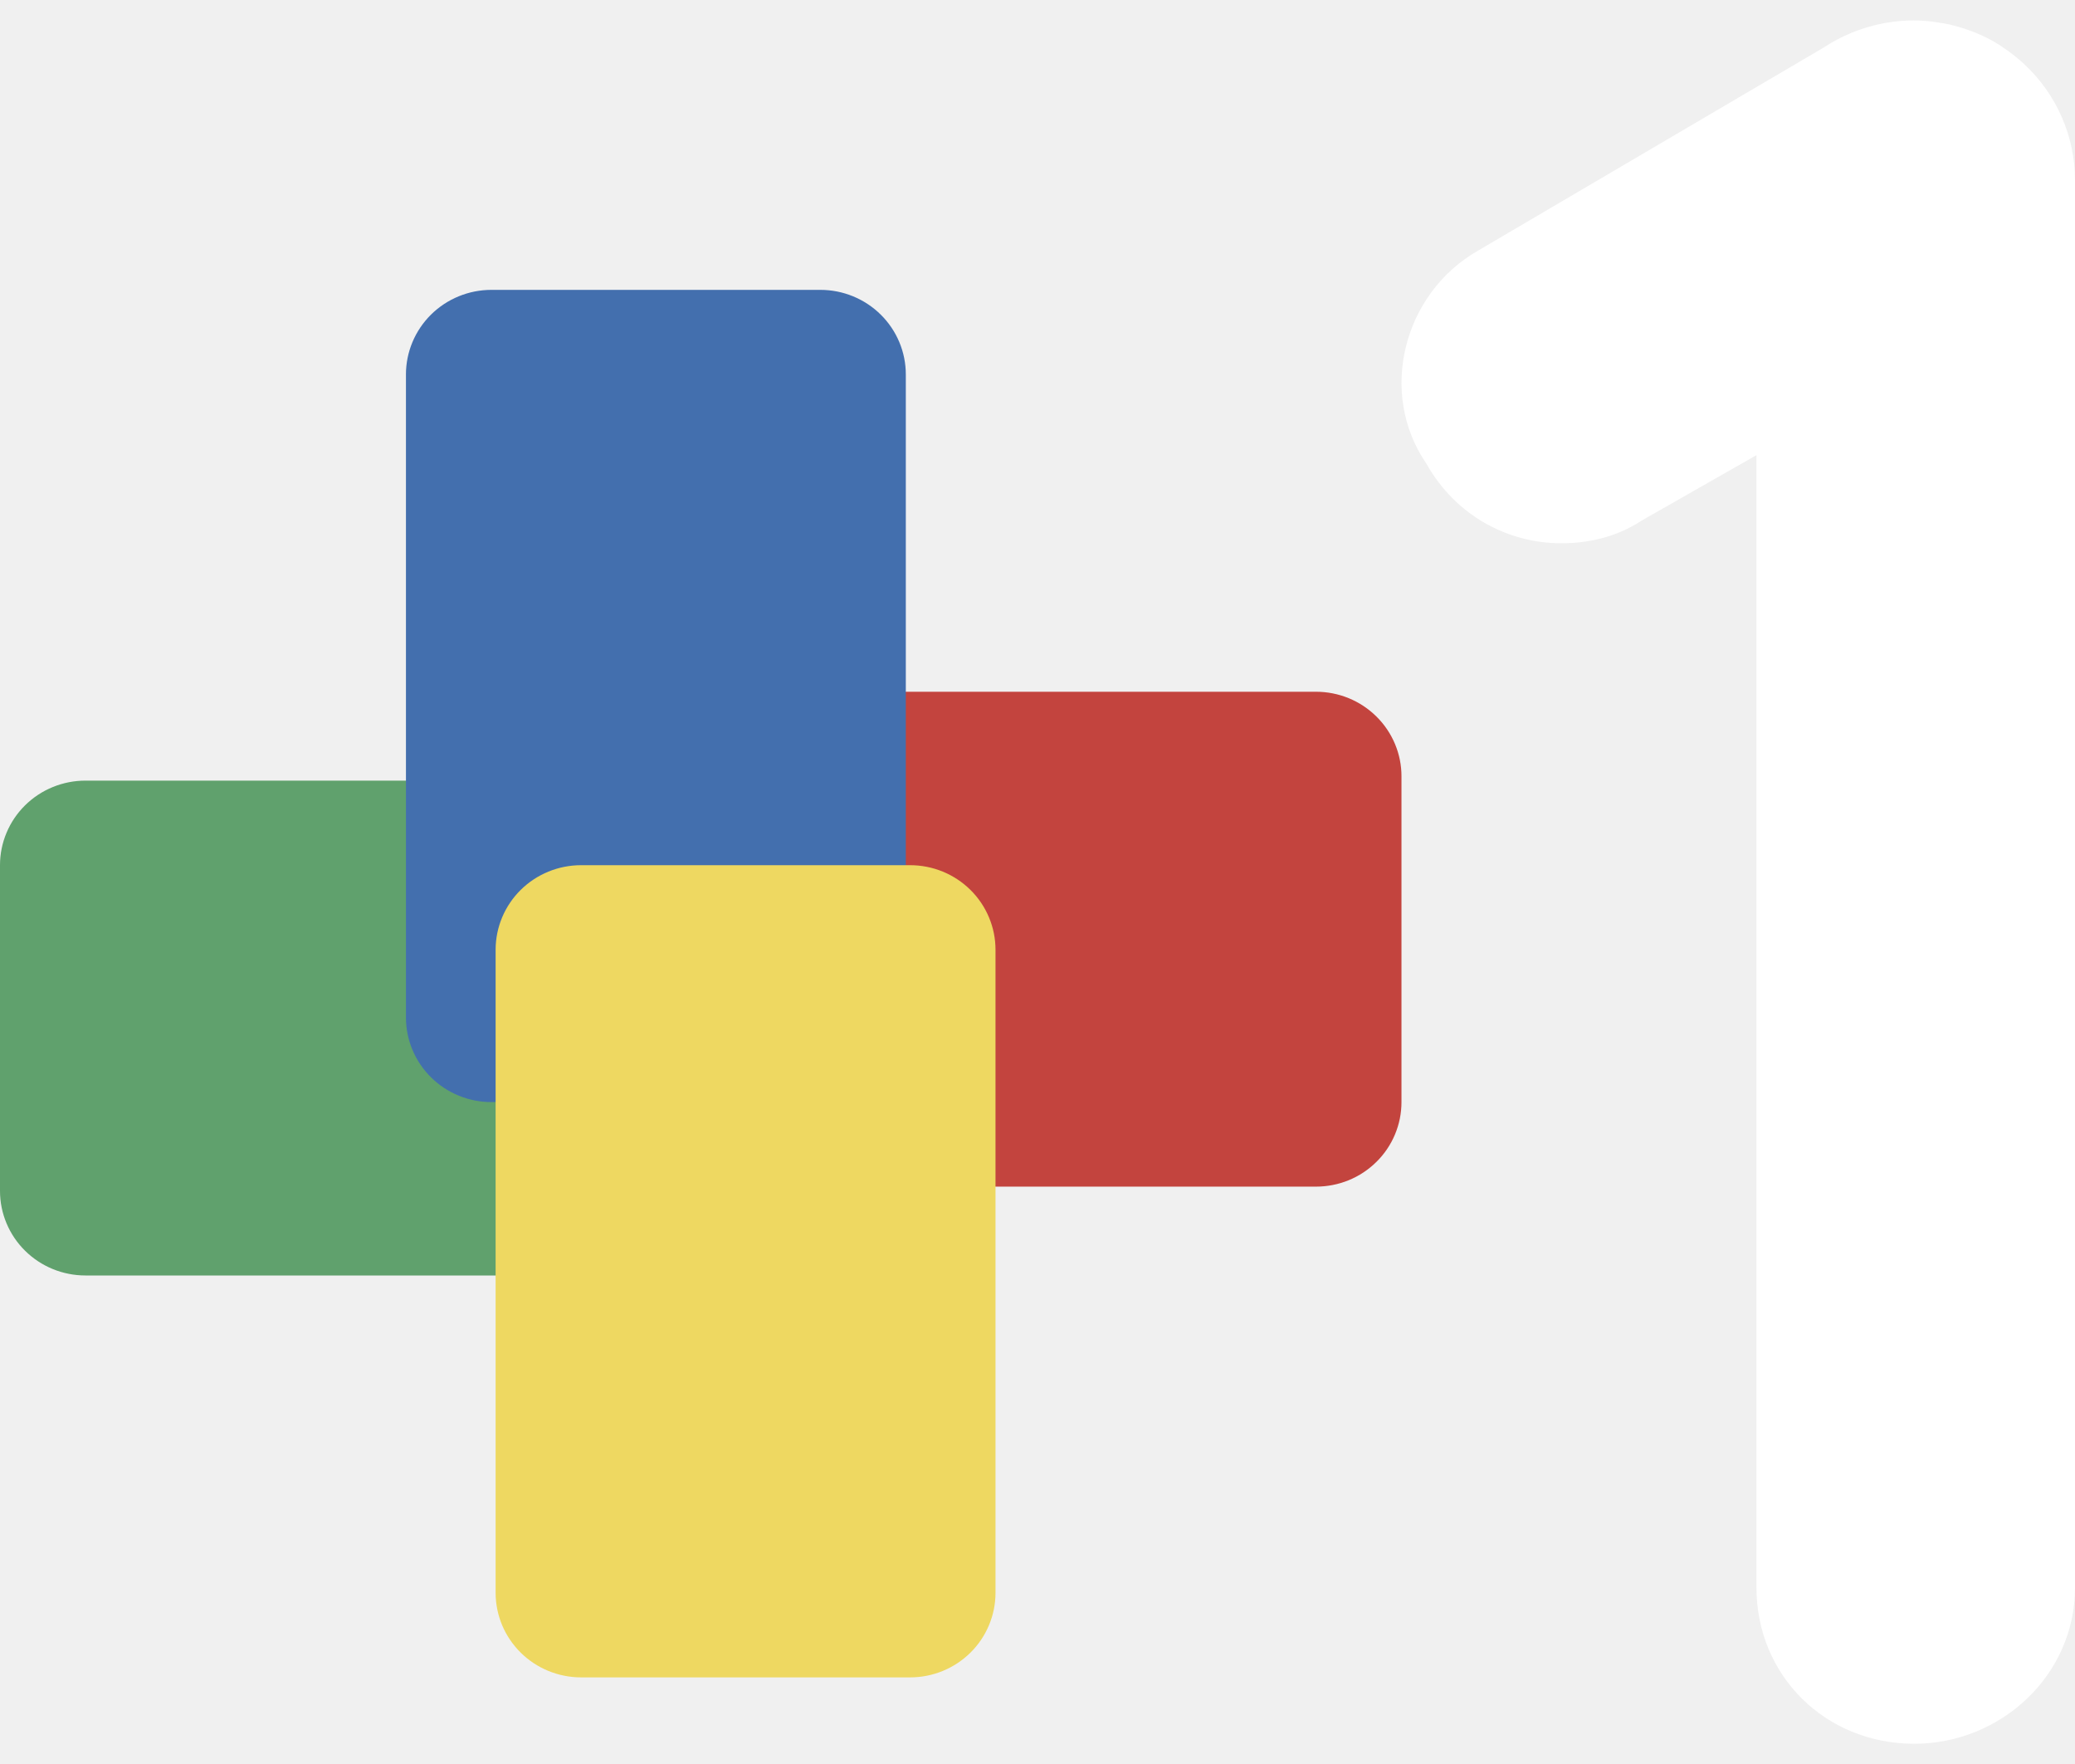
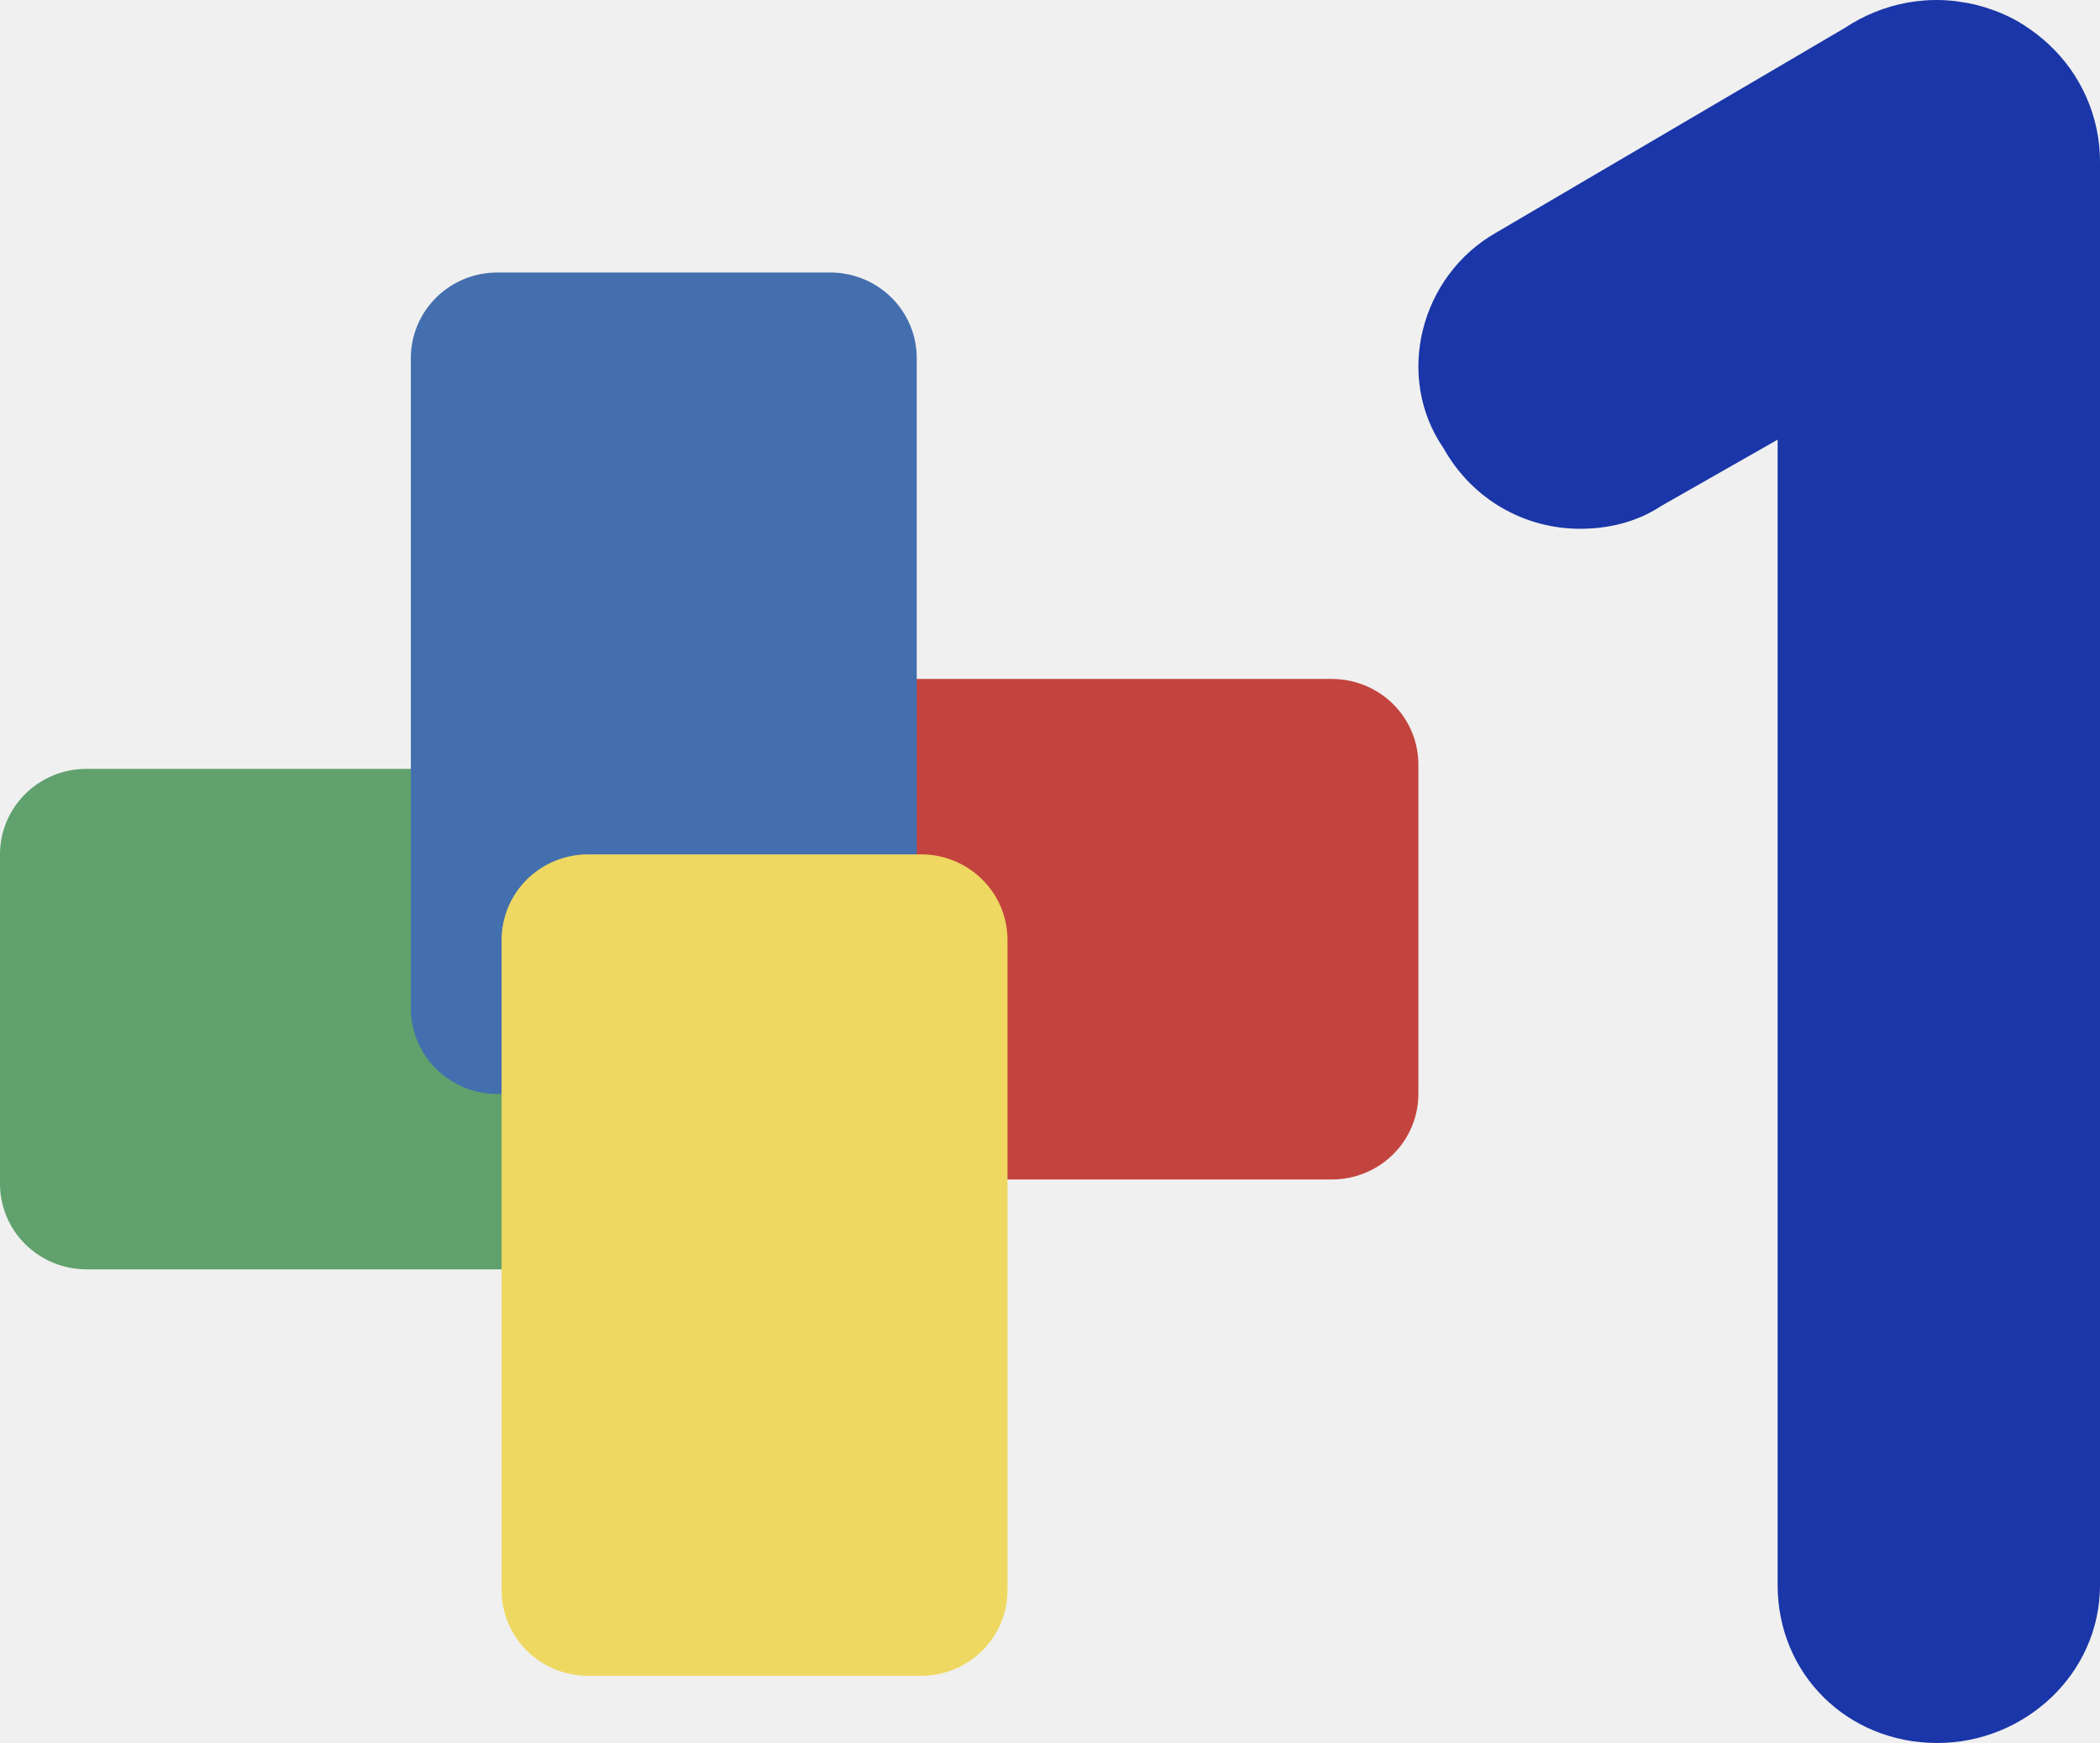
- <svg xmlns="http://www.w3.org/2000/svg" width="80" height="68" viewBox="0 0 80 68" fill="none">
-   <path d="M28.334 30.092C29.208 30.092 30.045 30.436 30.663 31.047C31.28 31.658 31.627 32.487 31.627 33.352V45.908C31.627 46.773 31.28 47.602 30.662 48.213C30.044 48.825 29.206 49.168 28.332 49.168H3.295C2.421 49.168 1.583 48.825 0.965 48.213C0.347 47.602 0 46.773 0 45.908V33.352C-7.30258e-08 32.923 0.085 32.499 0.251 32.104C0.416 31.708 0.659 31.349 0.965 31.046C1.271 30.744 1.634 30.503 2.034 30.34C2.434 30.176 2.862 30.092 3.295 30.092H28.334Z" fill="#60A16D" />
-   <path d="M50.737 26.666C51.17 26.666 51.599 26.75 51.999 26.914C52.399 27.078 52.762 27.319 53.068 27.622C53.374 27.924 53.617 28.284 53.783 28.68C53.949 29.076 54.034 29.501 54.033 29.929V42.484C54.033 42.912 53.948 43.336 53.782 43.732C53.617 44.127 53.374 44.487 53.067 44.789C52.761 45.092 52.398 45.332 51.998 45.496C51.598 45.659 51.17 45.743 50.737 45.743H25.696C25.264 45.743 24.835 45.659 24.436 45.495C24.036 45.331 23.673 45.091 23.367 44.789C23.062 44.486 22.819 44.127 22.654 43.731C22.488 43.336 22.403 42.912 22.403 42.484V29.929C22.403 29.501 22.488 29.077 22.653 28.681C22.819 28.285 23.061 27.925 23.367 27.622C23.672 27.319 24.036 27.079 24.435 26.915C24.835 26.751 25.264 26.666 25.696 26.666H50.737Z" fill="#C3443E" />
-   <path d="M34.923 39.222C34.923 39.651 34.838 40.075 34.672 40.471C34.507 40.867 34.264 41.226 33.958 41.529C33.652 41.832 33.289 42.072 32.889 42.236C32.489 42.4 32.06 42.484 31.627 42.484H18.945C18.512 42.484 18.084 42.399 17.684 42.235C17.285 42.071 16.921 41.831 16.616 41.528C16.31 41.225 16.067 40.866 15.902 40.47C15.736 40.075 15.651 39.651 15.651 39.222V14.434C15.651 13.57 15.999 12.741 16.616 12.129C17.234 11.518 18.072 11.174 18.946 11.174H31.627C32.06 11.174 32.489 11.258 32.888 11.422C33.288 11.586 33.651 11.826 33.957 12.129C34.263 12.431 34.506 12.791 34.672 13.187C34.838 13.582 34.923 14.006 34.923 14.434V39.222Z" fill="#436FAE" />
-   <path d="M38.381 61.397C38.381 61.825 38.297 62.249 38.131 62.645C37.966 63.041 37.724 63.401 37.418 63.704C37.112 64.007 36.749 64.248 36.35 64.412C35.95 64.576 35.522 64.661 35.089 64.661H22.404C21.971 64.661 21.542 64.576 21.142 64.412C20.742 64.248 20.379 64.008 20.073 63.705C19.767 63.401 19.524 63.042 19.358 62.646C19.193 62.25 19.108 61.825 19.108 61.397V36.612C19.108 35.747 19.456 34.918 20.074 34.306C20.692 33.695 21.53 33.352 22.404 33.352H35.089C35.521 33.352 35.95 33.436 36.349 33.6C36.748 33.764 37.111 34.004 37.417 34.307C37.723 34.61 37.965 34.969 38.13 35.365C38.296 35.76 38.381 36.184 38.381 36.612V61.397Z" fill="#EED861" />
-   <path d="M78.031 2.463C77.9 2.342 77.765 2.226 77.624 2.116L77.586 2.087C77.453 1.986 77.318 1.887 77.178 1.797L77.103 1.745C76.967 1.66 76.831 1.578 76.689 1.503L76.678 1.498C76.453 1.382 76.22 1.279 75.981 1.191L75.894 1.159C75.712 1.094 75.528 1.037 75.338 0.989L75.19 0.951C75.014 0.911 74.835 0.879 74.655 0.856C74.598 0.848 74.542 0.837 74.485 0.831C74.25 0.803 74.013 0.789 73.777 0.788C73.61 0.788 73.444 0.795 73.28 0.808C72.863 0.842 72.451 0.917 72.049 1.032C71.828 1.096 71.611 1.171 71.399 1.258C71.014 1.415 70.647 1.61 70.301 1.839L56.984 9.662C54.108 11.304 53.114 15.136 54.995 17.877C56.103 19.846 58.095 20.942 60.195 20.942C61.19 20.942 62.3 20.724 63.294 20.067L67.719 17.545V61.199C67.719 64.594 70.376 67.22 73.805 67.22C77.124 67.22 80 64.594 80 61.199V6.954C80.001 6.111 79.826 5.278 79.487 4.506C79.149 3.733 78.653 3.038 78.031 2.463Z" fill="white" />
+ <svg xmlns="http://www.w3.org/2000/svg" width="100" height="83" viewBox="0 0 100 83" fill="none">
+   <path d="M35.418 36.612C36.51 36.612 37.557 37.041 38.328 37.805C39.1 38.568 39.534 39.604 39.534 40.684V56.372C39.534 57.452 39.1 58.489 38.327 59.252C37.555 60.016 36.508 60.445 35.416 60.445H4.118C3.026 60.445 1.979 60.016 1.207 59.252C0.434 58.489 0 57.452 0 56.372V40.684C-9.12823e-08 40.149 0.107 39.62 0.314 39.125C0.521 38.631 0.824 38.182 1.206 37.804C1.589 37.426 2.043 37.126 2.543 36.921C3.042 36.717 3.578 36.612 4.118 36.612H35.418Z" fill="#60A16D" />
+   <path d="M63.421 32.331C63.962 32.331 64.498 32.436 64.998 32.641C65.498 32.846 65.953 33.146 66.335 33.525C66.718 33.903 67.022 34.353 67.228 34.847C67.436 35.342 67.542 35.872 67.542 36.408V52.093C67.542 52.628 67.435 53.158 67.228 53.652C67.021 54.147 66.717 54.596 66.334 54.974C65.952 55.352 65.497 55.652 64.998 55.856C64.498 56.061 63.962 56.166 63.421 56.165H32.12C31.58 56.166 31.044 56.06 30.545 55.856C30.046 55.651 29.592 55.351 29.209 54.973C28.827 54.595 28.524 54.146 28.317 53.652C28.11 53.157 28.004 52.628 28.004 52.093V36.408C28.004 35.873 28.11 35.343 28.317 34.848C28.523 34.353 28.826 33.904 29.208 33.525C29.591 33.147 30.045 32.846 30.544 32.641C31.044 32.436 31.579 32.331 32.12 32.331H63.421Z" fill="#C3443E" />
+   <path d="M43.654 48.019C43.654 48.554 43.547 49.084 43.34 49.579C43.133 50.073 42.83 50.522 42.447 50.901C42.065 51.279 41.611 51.579 41.111 51.784C40.611 51.989 40.075 52.094 39.534 52.093H23.681C23.14 52.093 22.605 51.988 22.105 51.783C21.605 51.578 21.152 51.278 20.769 50.9C20.387 50.522 20.084 50.072 19.877 49.578C19.67 49.084 19.564 48.554 19.564 48.019V17.049C19.564 15.969 19.998 14.933 20.77 14.169C21.543 13.405 22.59 12.976 23.682 12.976H39.534C40.075 12.976 40.611 13.081 41.11 13.285C41.61 13.49 42.064 13.79 42.447 14.168C42.829 14.546 43.133 14.996 43.34 15.49C43.547 15.984 43.654 16.514 43.654 17.049V48.019Z" fill="#436FAE" />
+   <path d="M47.976 75.724C47.977 76.259 47.871 76.789 47.664 77.284C47.458 77.778 47.155 78.228 46.773 78.606C46.391 78.985 45.937 79.286 45.437 79.491C44.938 79.696 44.402 79.802 43.861 79.802H28.005C27.463 79.802 26.927 79.696 26.428 79.491C25.928 79.286 25.474 78.986 25.091 78.607C24.708 78.228 24.405 77.779 24.198 77.284C23.991 76.789 23.885 76.259 23.885 75.724V44.758C23.886 43.677 24.32 42.641 25.092 41.877C25.865 41.113 26.912 40.684 28.005 40.684H43.861C44.402 40.684 44.937 40.79 45.436 40.995C45.935 41.199 46.389 41.499 46.771 41.878C47.153 42.256 47.456 42.705 47.663 43.199C47.87 43.693 47.976 44.223 47.976 44.758V75.724Z" fill="#EED861" />
+   <path d="M97.539 2.093C97.375 1.941 97.207 1.796 97.03 1.659L96.983 1.623C96.817 1.497 96.648 1.374 96.472 1.26L96.379 1.196C96.209 1.09 96.038 0.987 95.861 0.893L95.848 0.887C95.566 0.742 95.275 0.613 94.976 0.503L94.868 0.464C94.64 0.382 94.409 0.311 94.173 0.251L93.987 0.203C93.767 0.154 93.544 0.114 93.319 0.085C93.247 0.075 93.178 0.062 93.106 0.053C92.812 0.019 92.517 0.001 92.221 0C92.012 0 91.805 0.008 91.6 0.025C91.079 0.067 90.564 0.161 90.061 0.305C89.785 0.384 89.514 0.478 89.248 0.587C88.768 0.783 88.308 1.026 87.877 1.313L71.23 11.087C67.635 13.138 66.392 17.926 68.743 21.35C70.129 23.811 72.619 25.18 75.244 25.18C76.488 25.18 77.875 24.908 79.117 24.087L84.649 20.936V75.477C84.649 79.718 87.97 83 92.256 83C96.405 83 100 79.718 100 75.477V7.703C100.001 6.651 99.782 5.61 99.359 4.645C98.936 3.68 98.316 2.811 97.539 2.093Z" fill="#1A36A8" />
</svg>
